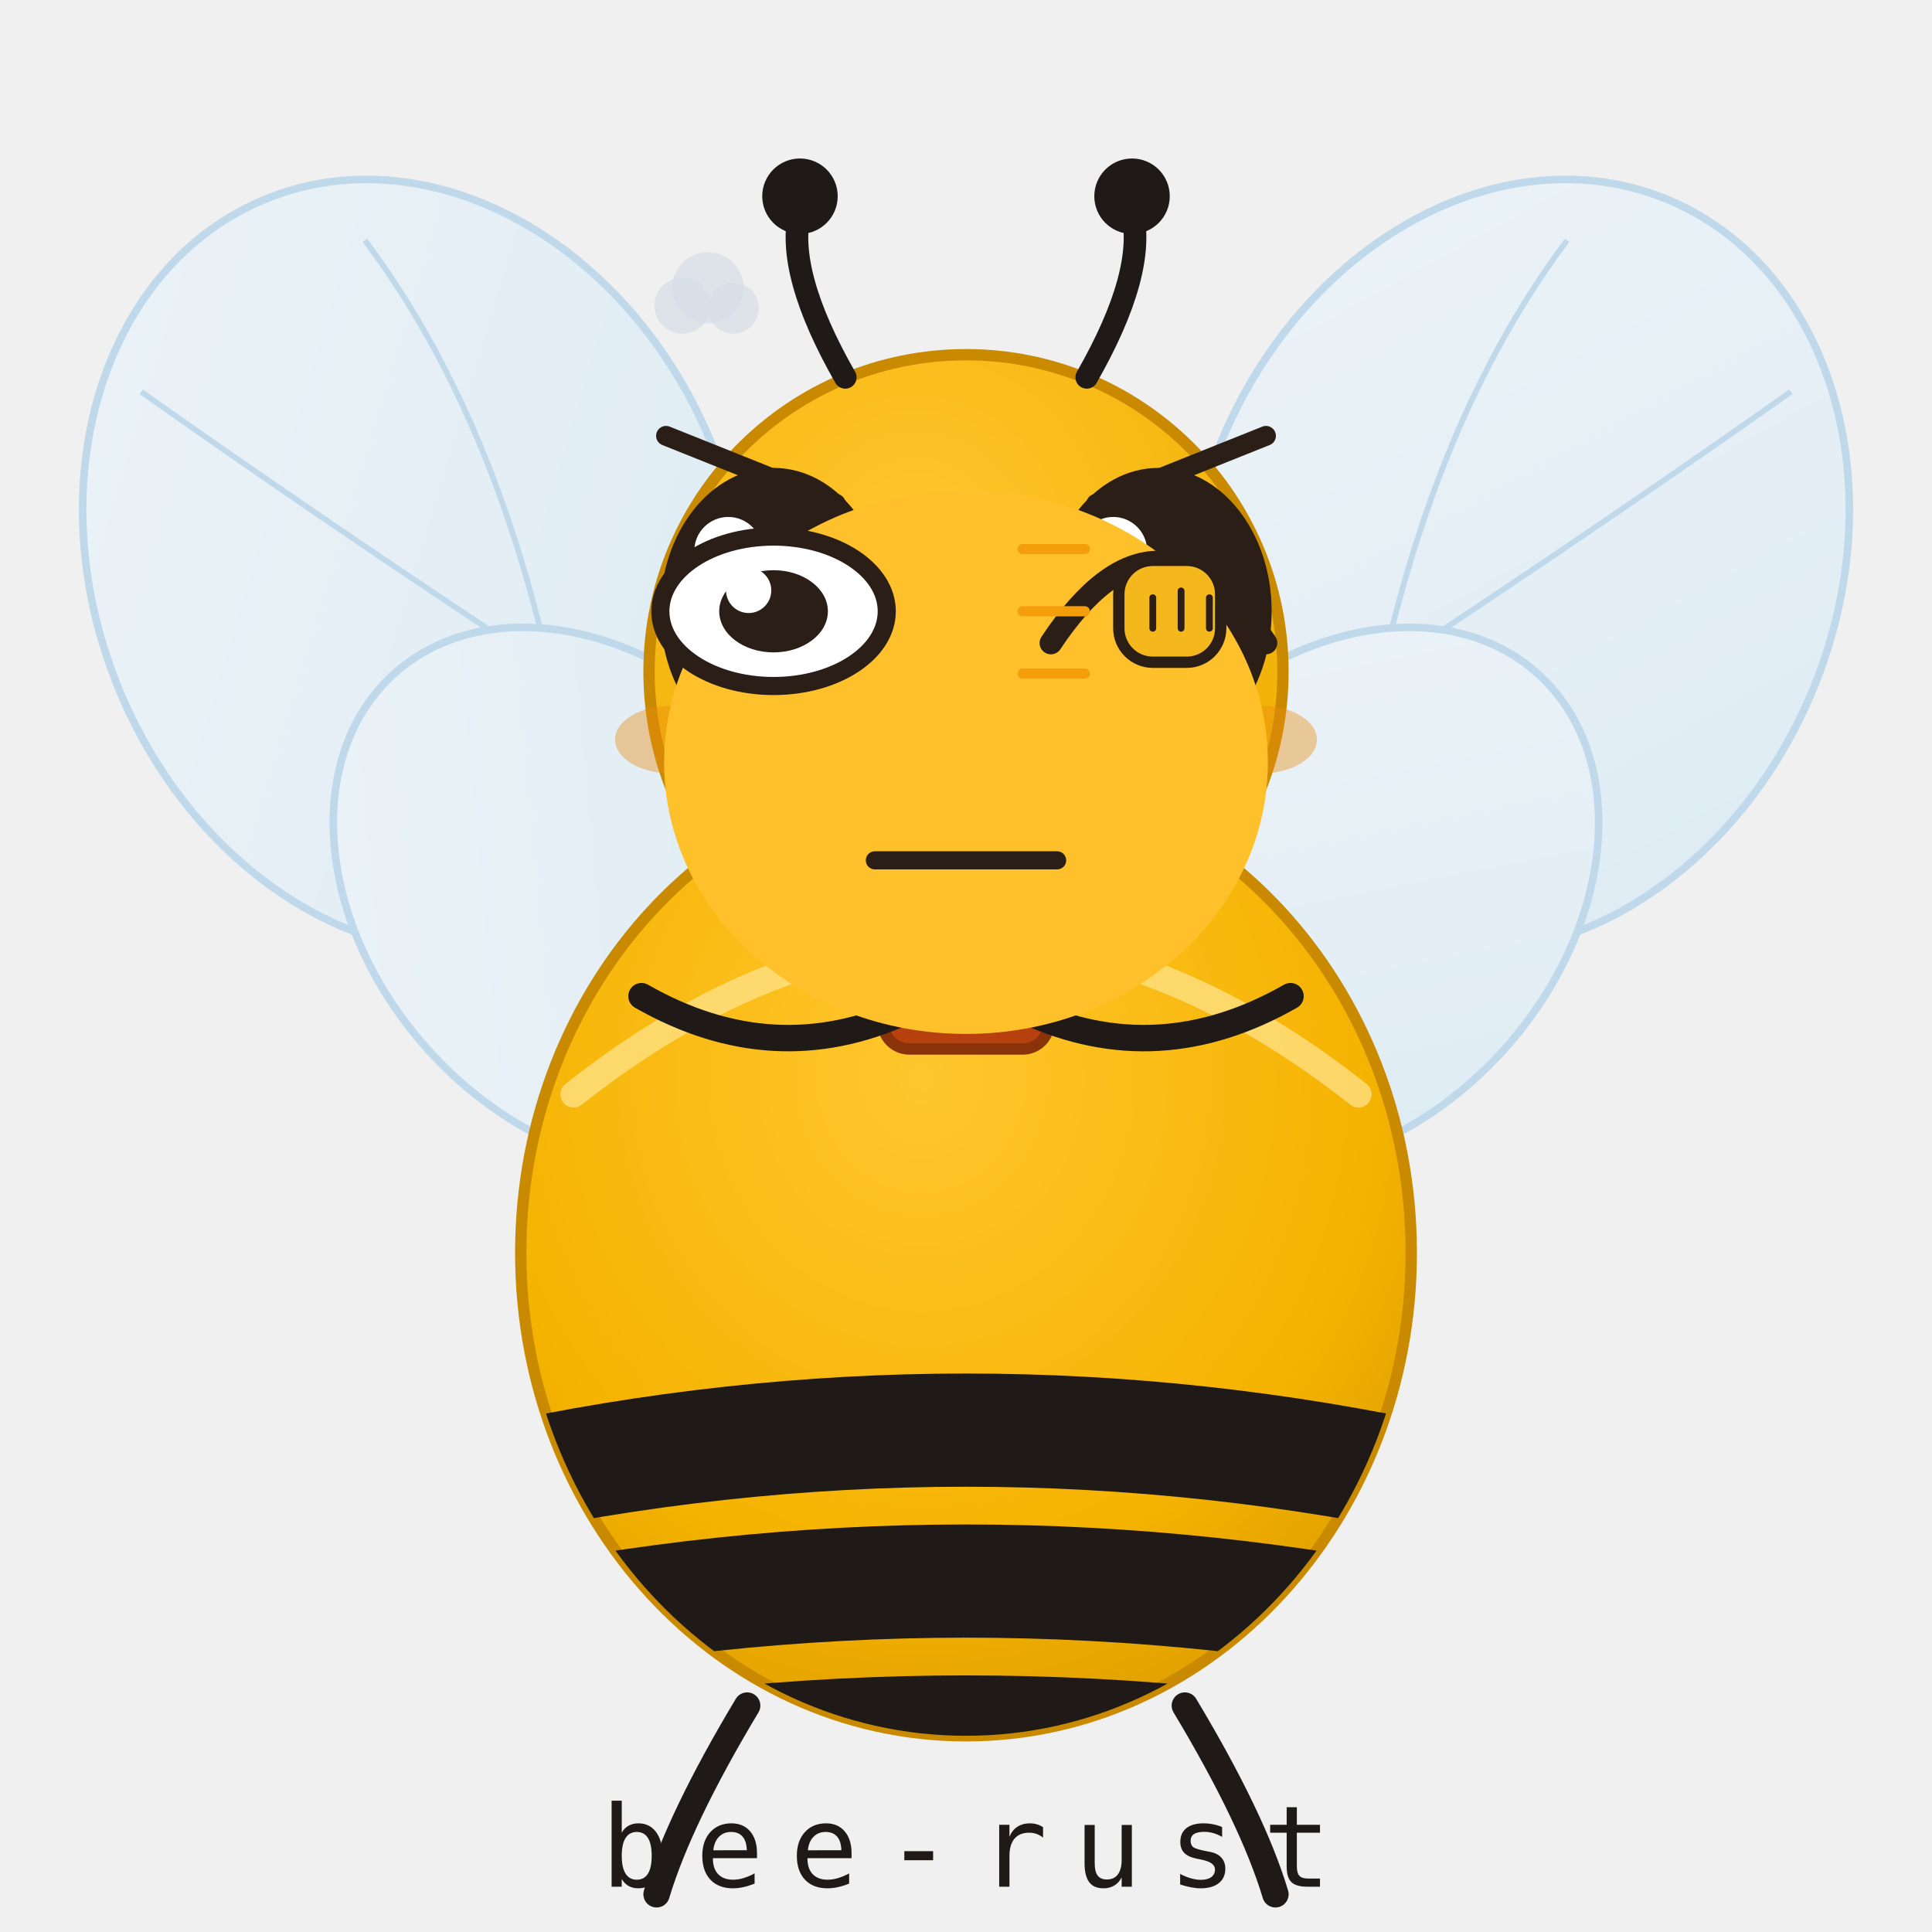
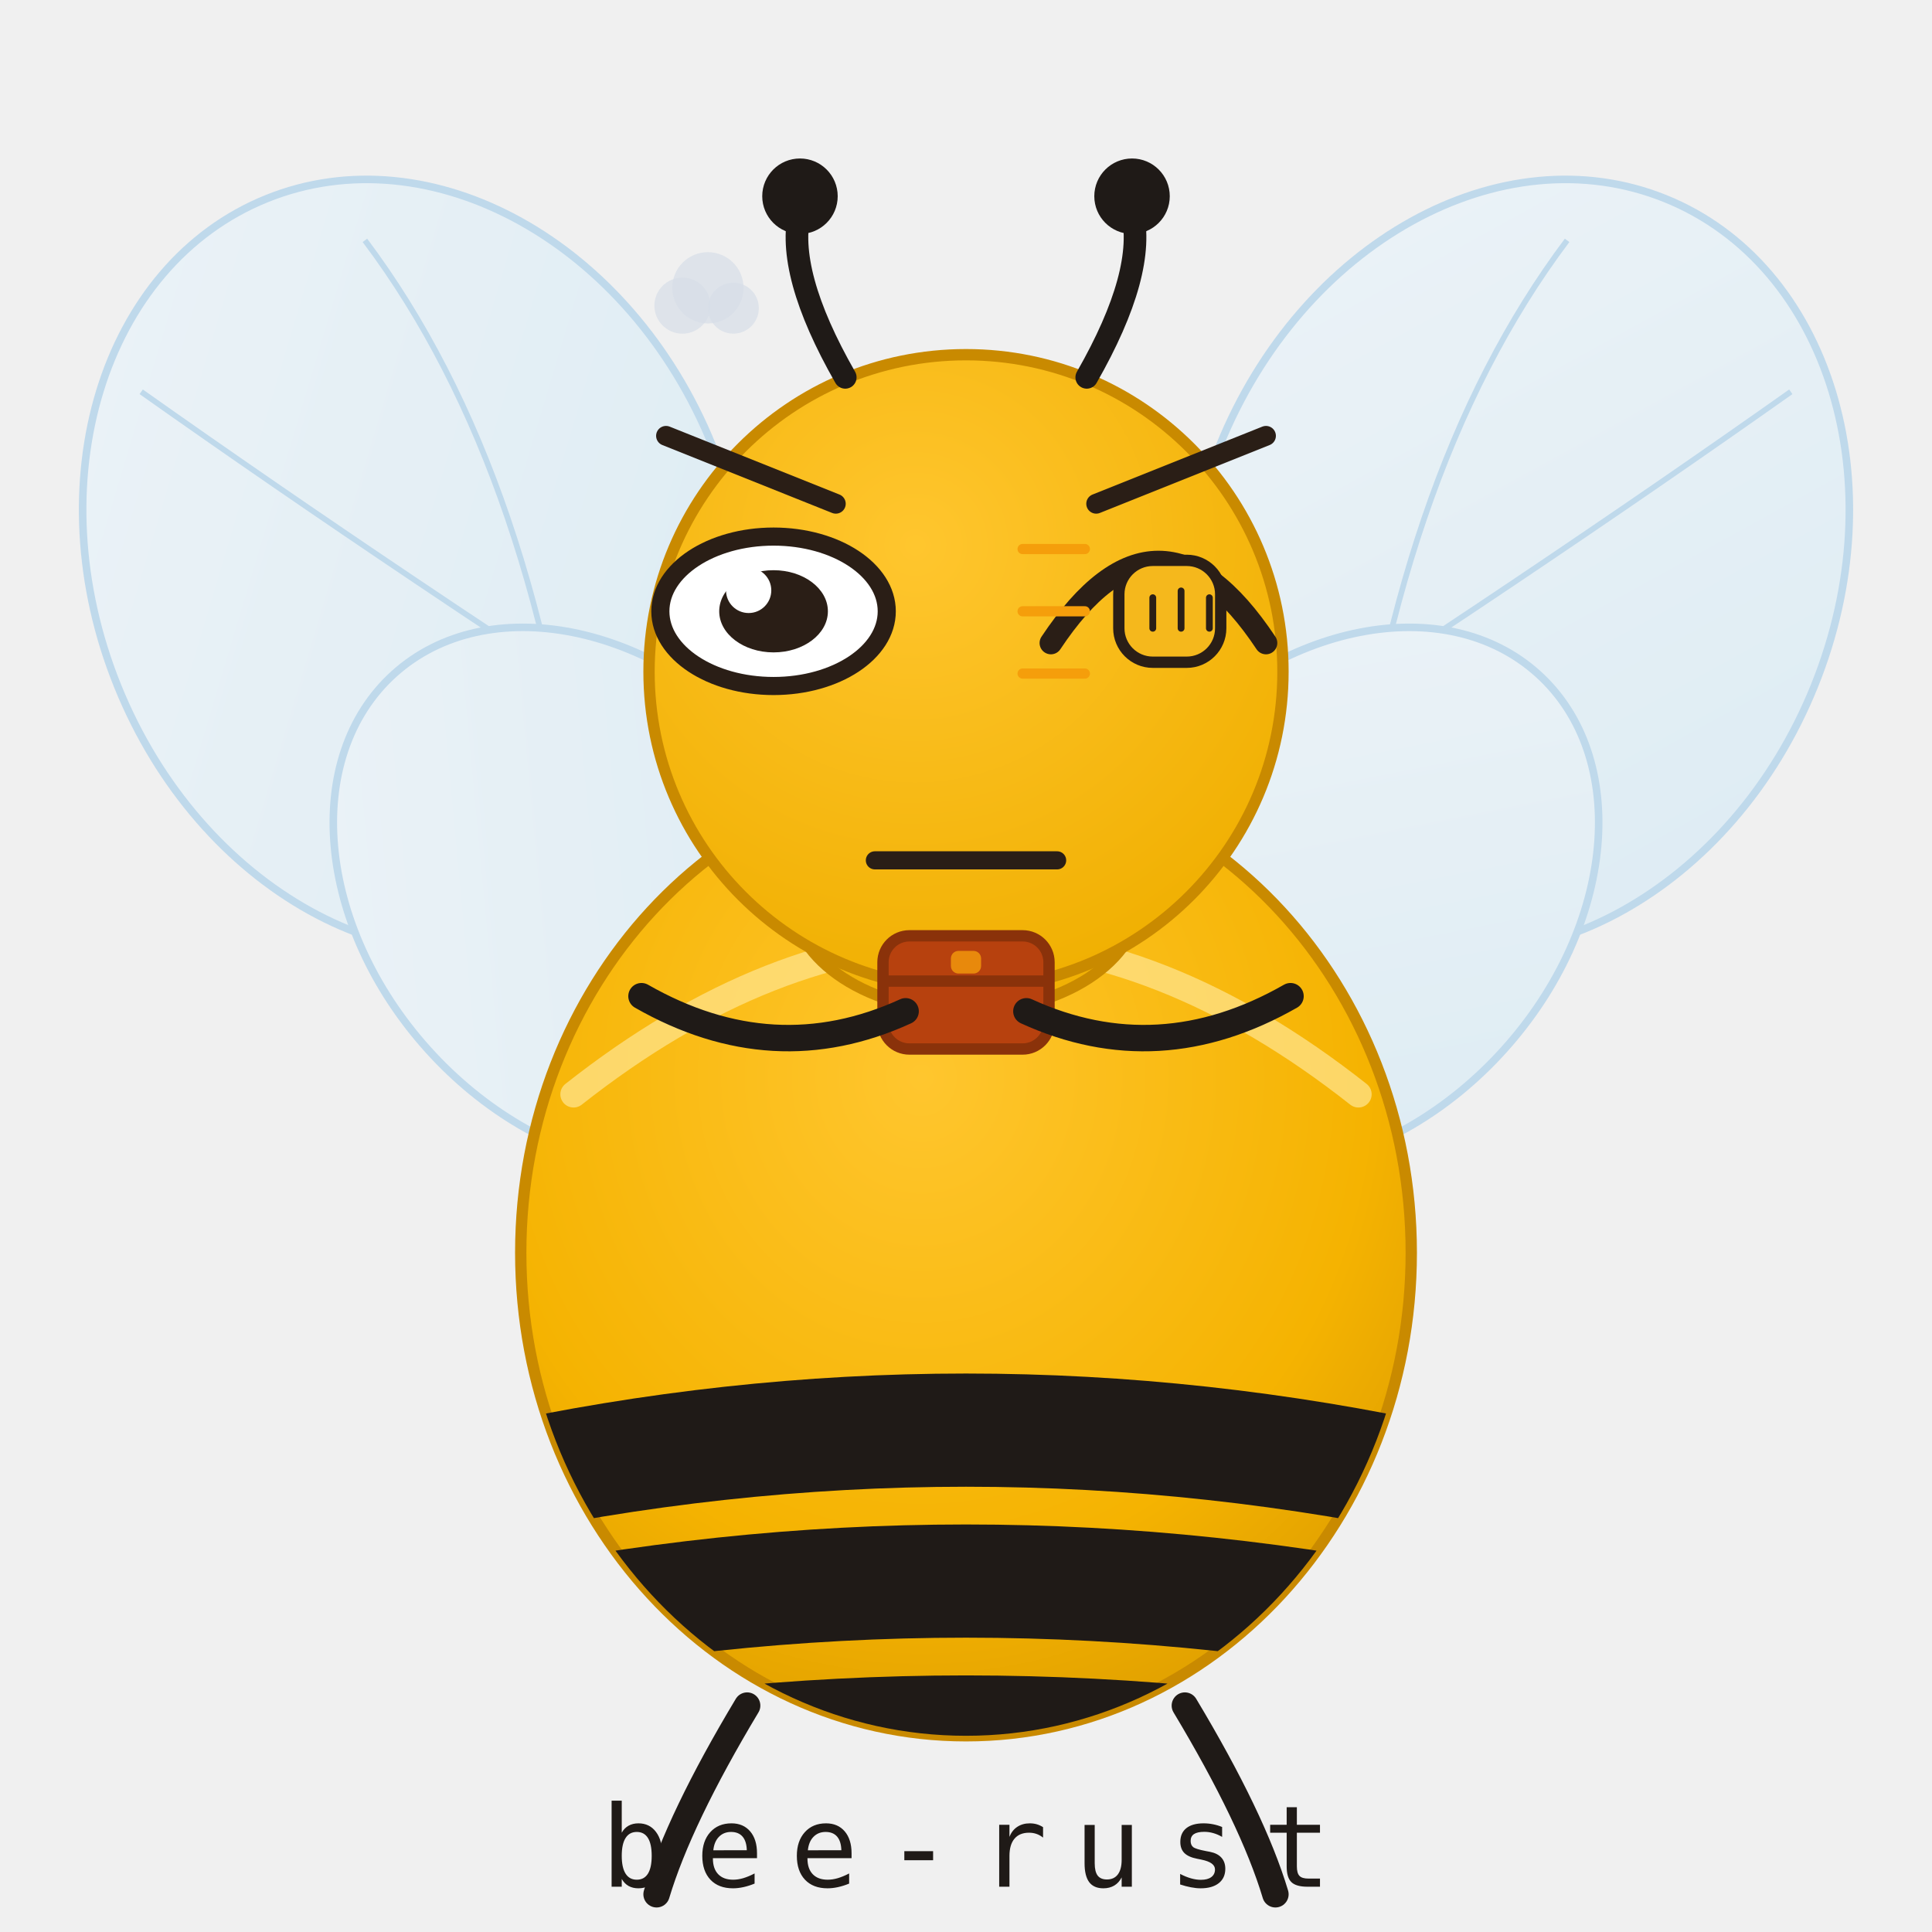
<svg xmlns="http://www.w3.org/2000/svg" viewBox="0 0 512 512" width="512" height="512" role="img" aria-label="Rusty · 敲打 Knocking">
  <style>
.ex-motion { animation: ex-tap 0.55s ease-in-out infinite; transform-box: fill-box; transform-origin: 50% 50%; }
.ex-anim-tear { animation: ex-tear 1.8s ease-in infinite; transform-box: fill-box; transform-origin: center; }
.ex-anim-sweat { animation: ex-tear 1.5s ease-in infinite; transform-box: fill-box; transform-origin: center; }
.ex-anim-heart { animation: ex-heart 2.2s ease-out infinite; transform-box: fill-box; transform-origin: center; }
.ex-anim-spark { animation: ex-spark 1.9s ease-in-out infinite; transform-box: fill-box; transform-origin: center; }
.ex-anim-rain { animation: ex-rain 1.4s linear infinite; transform-box: fill-box; transform-origin: center; }
.ex-anim-confetti { animation: ex-confetti 2.4s linear infinite; transform-box: fill-box; transform-origin: center; }
.ex-anim-pulse { animation: ex-pulse 1.6s ease-in-out infinite; transform-box: fill-box; transform-origin: center; }
.ex-anim-knock { animation: ex-knock 0.55s ease-in-out infinite; transform-box: fill-box; transform-origin: center; }
.ex-anim-knockline { animation: ex-knockline 0.55s ease-out infinite; transform-box: fill-box; transform-origin: center; }
.ex-anim-palm { animation: ex-palm 0.9s ease-in-out infinite; transform-box: fill-box; transform-origin: center; }
.ex-anim-steam { animation: ex-steam 1.8s ease-out infinite; transform-box: fill-box; transform-origin: center; }
.ex-anim-shock { animation: ex-shock 0.5s ease-in-out infinite; transform-box: fill-box; transform-origin: center; }
.ex-anim-please { animation: ex-please 1.4s ease-in-out infinite; transform-box: fill-box; transform-origin: center; }
.ex-anim-drift { animation: ex-drift 4.5s ease-in-out infinite; transform-box: fill-box; transform-origin: center; }
@keyframes ex-tap { 0%,100% { transform: translateY(0); } 25% { transform: translateY(5.28px); } 32% { transform: translateY(0); } }
@keyframes ex-tear { 0% { transform: translateY(0); opacity: 0; } 18% { opacity: 1; } 100% { transform: translateY(33px); opacity: 0; } }
@keyframes ex-heart { 0% { transform: translateY(0) scale(.65); opacity: 0; } 20% { opacity: 1; } 100% { transform: translateY(-54px) scale(1.15); opacity: 0; } }
@keyframes ex-spark { 0%,100% { transform: scale(.6) rotate(0deg); opacity: .3; } 50% { transform: scale(1.15) rotate(25deg); opacity: 1; } }
@keyframes ex-rain { 0% { transform: translateY(0); opacity: 0; } 20% { opacity: 1; } 100% { transform: translateY(36px); opacity: 0; } }
@keyframes ex-confetti { 0% { transform: translateY(-10.5px) rotate(0deg); opacity: 1; } 100% { transform: translateY(48px) rotate(200deg); opacity: 0; } }
@keyframes ex-pulse { 0%,100% { transform: scale(1); opacity: .35; } 50% { transform: scale(1.18); opacity: .7; } }
@keyframes ex-knock { 0%,100% { transform: translateX(13.5px); } 35% { transform: translateX(0); } }
@keyframes ex-knockline { 0%,100% { transform: scaleX(.6); opacity: .35; } 35% { transform: scaleX(1); opacity: 1; } }
@keyframes ex-palm { 0%,100% { transform: translateY(0) rotate(0deg); } 50% { transform: translateY(-3.6px) rotate(-4deg); } }
@keyframes ex-steam { 0% { transform: translateY(0); opacity: .7; } 100% { transform: translateY(-27px); opacity: 0; } }
@keyframes ex-shock { 0%,100% { transform: scaleX(.7); opacity: .4; } 50% { transform: scaleX(1.25); opacity: 1; } }
@keyframes ex-please { 0%,100% { transform: translateY(0); } 50% { transform: translateY(-5.4px); } }
@keyframes ex-drift { 0%,100% { transform: translateY(0); } 50% { transform: translateY(-6px); } }
@media (prefers-reduced-motion: reduce) {
  .ex-motion, [class*="ex-anim-"] { animation: none !important; }
}
</style>
  <g class="ex-motion ex-knocking">
    <g class="ex-base">
      <defs>
        <radialGradient id="bellyGrad" cx="45%" cy="32%" r="72%">
          <stop offset="0%" stop-color="#FFC62E" />
          <stop offset="70%" stop-color="#F5B301">
        
      </stop>
          <stop offset="100%" stop-color="#DE9E00" />
        </radialGradient>
        <radialGradient id="headGrad" cx="42%" cy="30%" r="75%">
          <stop offset="0%" stop-color="#FFC62E" />
          <stop offset="100%" stop-color="#F0AF00" />
        </radialGradient>
        <linearGradient id="wingGrad" x1="0" y1="0" x2="1" y2="1">
          <stop offset="0%" stop-color="#EAF5FC" />
          <stop offset="100%" stop-color="#CFE8F5" />
        </linearGradient>
        <clipPath id="bellyClip">
          <ellipse cx="256" cy="332" rx="118" ry="128" />
        </clipPath>
      </defs>
      <g>
        <g fill="url(#wingGrad)" stroke="#9FC9E8" stroke-width="2" opacity="0.6">
          <g>
            <ellipse cx="110" cy="150" rx="85" ry="105" transform="rotate(-22 110 150)" />
            <path d="M60 80 Q105 150 165 235" fill="none" stroke-width="1.5" transform="rotate(-22 110 150)" />
            <path d="M130 65 Q150 140 120 245" fill="none" stroke-width="1.5" transform="rotate(-22 110 150)" />
          </g>
          <g>
            <ellipse cx="402" cy="150" rx="85" ry="105" transform="rotate(22 402 150)" />
            <path d="M452 80 Q407 150 347 235" fill="none" stroke-width="1.5" transform="rotate(22 402 150)" />
            <path d="M382 65 Q362 140 392 245" fill="none" stroke-width="1.5" transform="rotate(22 402 150)" />
          </g>
          <g>
            <ellipse cx="158" cy="238" rx="60" ry="80" transform="rotate(-42 158 238)" />
          </g>
          <g>
            <ellipse cx="354" cy="238" rx="60" ry="80" transform="rotate(42 354 238)" />
          </g>
        </g>
        <g stroke="#1F1A17" stroke-width="7" stroke-linecap="round" fill="none">
          <path d="M198 452 Q180 482 174 502" />
          <path d="M314 452 Q332 482 338 502" />
        </g>
        <g>
          <ellipse cx="256" cy="332" rx="118" ry="128" fill="url(#bellyGrad)" stroke="#C98A00" stroke-width="3" />
          <path d="M152 290 Q256 208 360 290" fill="none" stroke="#FFE38A" stroke-width="7" stroke-linecap="round" opacity="0.75">
      
    </path>
          <g clip-path="url(#bellyClip)">
            <path d="M128 378 Q256 350 384 378 L384 408 Q256 380 128 408 Z" fill="#1F1A17" />
            <path d="M124 418 Q256 390 388 418 L388 448 Q256 420 124 448 Z" fill="#1F1A17" />
            <path d="M120 458 Q256 430 392 458 L392 486 Q256 460 120 486 Z" fill="#1F1A17" />
          </g>
        </g>
        <ellipse cx="256" cy="238" rx="46" ry="30" fill="url(#headGrad)" stroke="#C98A00" stroke-width="3" />
        <circle cx="256" cy="178" r="84" fill="url(#headGrad)" stroke="#C98A00" stroke-width="3" />
        <g stroke="#1F1A17" stroke-width="6" stroke-linecap="round" fill="#1F1A17">
          <path d="M224 100 Q208 72 212 56" fill="none" />
          <circle cx="212" cy="52" r="7" />
          <path d="M288 100 Q304 72 300 56" fill="none" />
          <circle cx="300" cy="52" r="7" />
        </g>
-         <ellipse cx="205" cy="162" rx="30" ry="38" fill="#2A1E16" />
-         <ellipse cx="307" cy="162" rx="30" ry="38" fill="#2A1E16" />
-         <circle cx="193" cy="146" r="9" fill="#FFFFFF" />
-         <circle cx="295" cy="146" r="9" fill="#FFFFFF" />
-         <circle cx="191" cy="143" r="3.5" fill="#FFFFFF" />
-         <path d="M244 216 Q256 228 268 216" fill="none" stroke="#1F1A17" stroke-width="5" stroke-linecap="round" />
-         <ellipse cx="178" cy="196" rx="15" ry="9" fill="#E8890C" opacity="0.4" />
-         <ellipse cx="334" cy="196" rx="15" ry="9" fill="#E8890C" opacity="0.4" />
        <g>
          <rect x="234" y="248" width="44" height="30" rx="7" fill="#B7410E" stroke="#8A320A" stroke-width="3" />
          <path d="M234 260 L278 260" stroke="#8A320A" stroke-width="3" />
          <rect x="252" y="252" width="8" height="6" rx="2" fill="#E8890C" />
          <path d="M170 264 Q205 284 240 268" fill="none" stroke="#1F1A17" stroke-width="7" stroke-linecap="round" />
          <path d="M342 264 Q307 284 272 268" fill="none" stroke="#1F1A17" stroke-width="7" stroke-linecap="round" />
        </g>
        <text x="256" y="500" text-anchor="middle" font-family="ui-monospace,SFMono-Regular,Menlo,monospace" font-size="30" letter-spacing="7" fill="#1F1A17">bee-rust</text>
      </g>
    </g>
    <g class="ex-face">
-       <ellipse cx="256" cy="202" rx="80" ry="72" fill="#FFC12B" />
      <path d="M 176.5,115.5 L 221.5,133.5" stroke="#2A1E16" stroke-width="5.25" stroke-linecap="round" />
      <path d="M 335.5,115.5 L 290.5,133.5" stroke="#2A1E16" stroke-width="5.25" stroke-linecap="round" />
      <ellipse cx="205" cy="162" rx="30" ry="19.8" fill="#FFFFFF" stroke="#2A1E16" stroke-width="4.8" />
      <ellipse cx="205" cy="162" rx="14.4" ry="10.89" fill="#2A1E16" />
      <circle cx="198.4" cy="156.46" r="6" fill="#FFFFFF" />
      <path d="M 278.5,170.4 Q 307,127.5 335.5,170.4" fill="none" stroke="#2A1E16" stroke-width="6" stroke-linecap="round" />
      <path d="M 231.85,228 L 280.15,228" stroke="#2A1E16" stroke-width="4.8" stroke-linecap="round" />
      <g transform="translate(313 162)">
        <g class="ex-anim-knock">
          <rect x="-16.5" y="-13.5" width="27" height="27" rx="9" fill="#F5B81C" stroke="#2A1E16" stroke-width="3" />
          <path d="M -7.5,-3.6 L -7.5,4.5 M 0,-5.4 L 0,4.5 M 7.5,-3.6 L 7.5,4.5" stroke="#2A1E16" stroke-width="1.8" stroke-linecap="round" />
        </g>
      </g>
      <g transform="translate(287.5 145.5)">
        <path class="ex-anim-knockline" style="animation-delay:0.0s" d="M 0 0 L -16.5 0" stroke="#F59E0B" stroke-width="2.7" stroke-linecap="round" />
      </g>
      <g transform="translate(287.5 162)">
        <path class="ex-anim-knockline" style="animation-delay:0.12s" d="M 0 0 L -16.5 0" stroke="#F59E0B" stroke-width="2.7" stroke-linecap="round" />
      </g>
      <g transform="translate(287.5 178.5)">
        <path class="ex-anim-knockline" style="animation-delay:0.24s" d="M 0 0 L -16.5 0" stroke="#F59E0B" stroke-width="2.7" stroke-linecap="round" />
      </g>
      <g transform="translate(180.85 81)">
        <circle class="ex-anim-steam" style="animation-delay:0.0s" r="7.43" fill="#D7DEE8" opacity=".72" />
      </g>
      <g transform="translate(187.6 76.28)">
        <circle class="ex-anim-steam" style="animation-delay:0.28s" r="9.45" fill="#D7DEE8" opacity=".72" />
      </g>
      <g transform="translate(194.35 81.67)">
        <circle class="ex-anim-steam" style="animation-delay:0.56s" r="6.75" fill="#D7DEE8" opacity=".72" />
      </g>
    </g>
  </g>
</svg>
